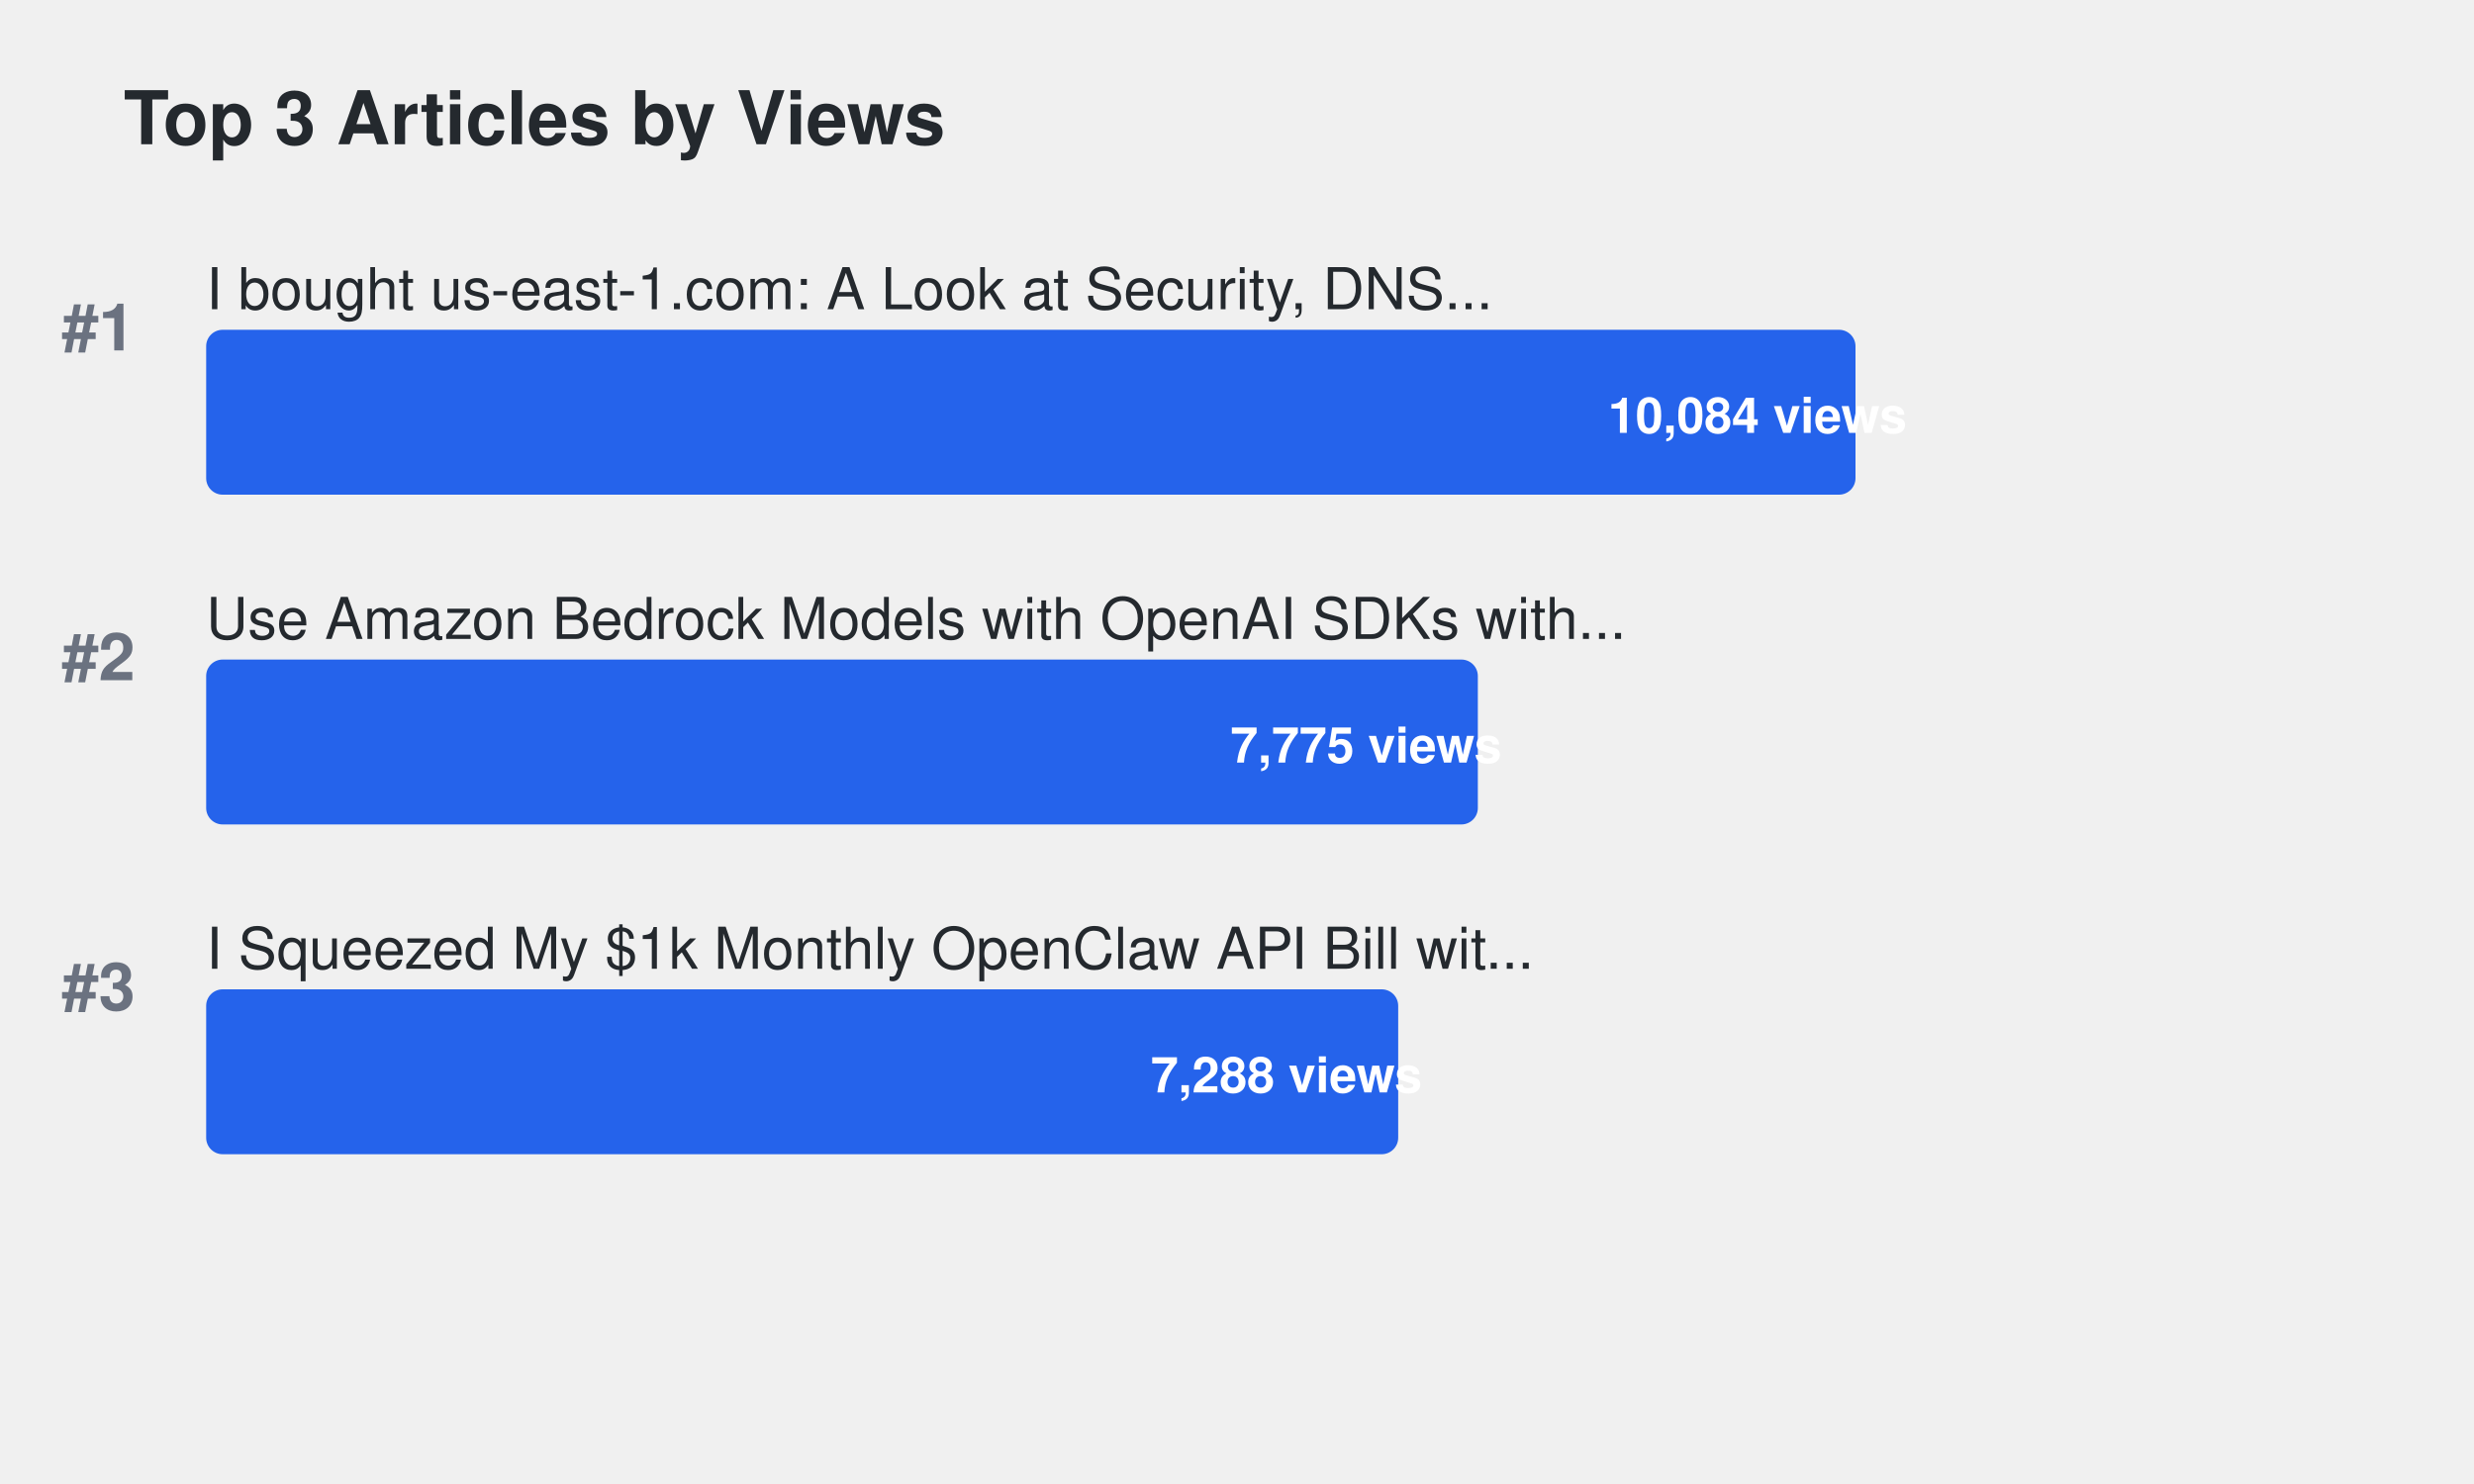
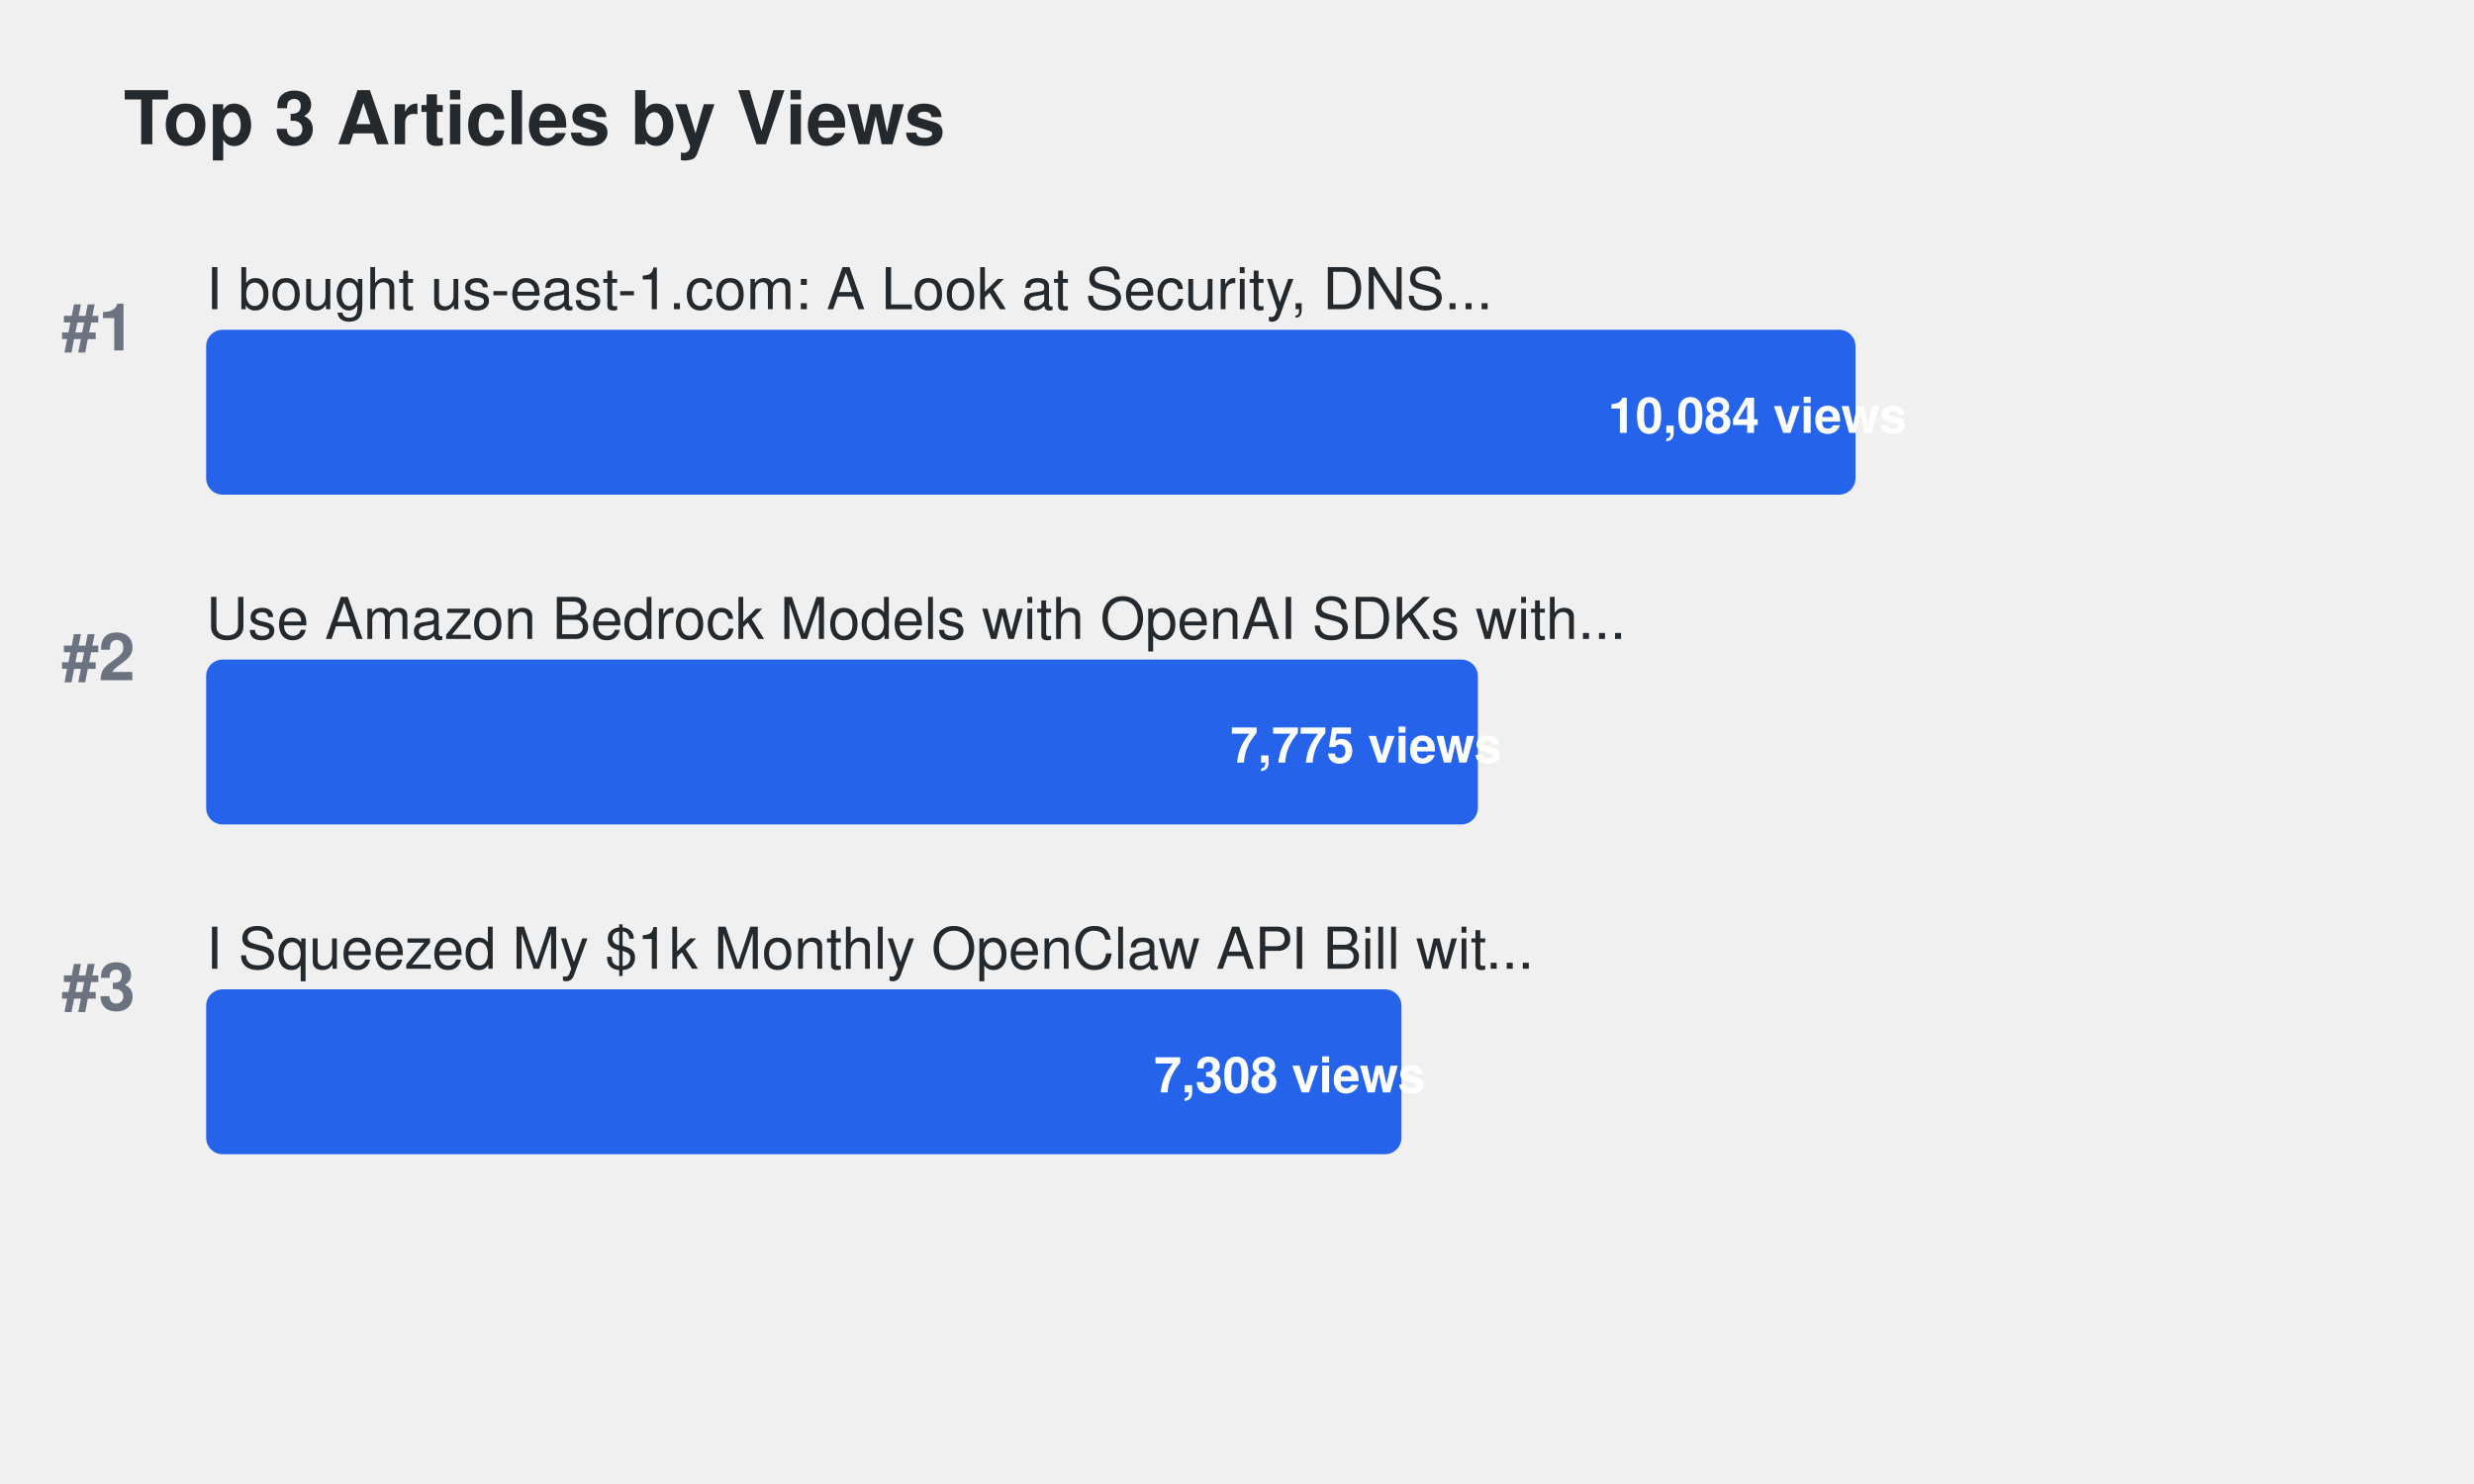
<svg xmlns="http://www.w3.org/2000/svg" width="600" height="360">
  <defs>
    <style>
.title { font-family: -apple-system, BlinkMacSystemFont, "Segoe UI", Helvetica, Arial, sans-serif; font-size: 18px; font-weight: 600; fill: #24292e; }
.article-title { font-family: -apple-system, BlinkMacSystemFont, "Segoe UI", Helvetica, Arial, sans-serif; font-size: 14px; font-weight: 500; fill: #24292e; }
.metric-value { font-family: -apple-system, BlinkMacSystemFont, "Segoe UI", Helvetica, Arial, sans-serif; font-size: 12px; font-weight: 600; fill: #ffffff; }
.rank { font-family: -apple-system, BlinkMacSystemFont, "Segoe UI", Helvetica, Arial, sans-serif; font-size: 16px; font-weight: 700; fill: #6b7280; }
.bar { rx: 4; ry: 4; }
.bar:hover { opacity: 0.8; cursor: pointer; }
a { text-decoration: none; }
a:hover .article-title { fill: #0969da; text-decoration: underline; }
a:hover .bar { opacity: 0.9; }
</style>
  </defs>
  <text x="30" y="35" class="title">Top 3 Articles by Views</text>
  <text x="15" y="85" class="rank">#1</text>
  <a href="https://dev.to/aws-builders/i-bought-us-east-1com-a-look-at-security-dns-traffic-and-protecting-aws-users-15ng" target="_blank">
    <text x="50" y="75" class="article-title">I bought us-east-1.com: A Look at Security, DNS...</text>
    <rect x="50" y="80" width="400.0" height="40" fill="#2563eb" class="bar">
</rect>
    <text x="390.0" y="105" class="metric-value" fill="#ffffff">10,084 views</text>
  </a>
  <text x="15" y="165" class="rank">#2</text>
  <a href="https://dev.to/aws-builders/use-amazon-bedrock-models-via-an-openai-api-compatible-serverless-endpoint-now-without-fixed-cost-5hf5" target="_blank">
    <text x="50" y="155" class="article-title">Use Amazon Bedrock Models with OpenAI SDKs with...</text>
    <rect x="50" y="160" width="308.409" height="40" fill="#2563eb" class="bar">
</rect>
    <text x="298.409" y="185" class="metric-value" fill="#ffffff">7,775 views</text>
  </a>
  <text x="15" y="245" class="rank">#3</text>
  <a href="https://dev.to/aws-builders/i-squeezed-my-1k-monthly-openclaw-api-bill-with-20month-in-aws-credits-heres-the-exact-setup-3gj4" target="_blank">
    <text x="50" y="235" class="article-title">I Squeezed My $1k Monthly OpenClaw API Bill wit...</text>
-     <rect x="50" y="240" width="289.092" height="40" fill="#2563eb" class="bar">
+     <rect x="50" y="240" width="289.885" height="40" fill="#2563eb" class="bar">
</rect>
-     <text x="279.092" y="265" class="metric-value" fill="#ffffff">7,288 views</text>
+     <text x="279.885" y="265" class="metric-value" fill="#ffffff">7,308 views</text>
  </a>
</svg>
